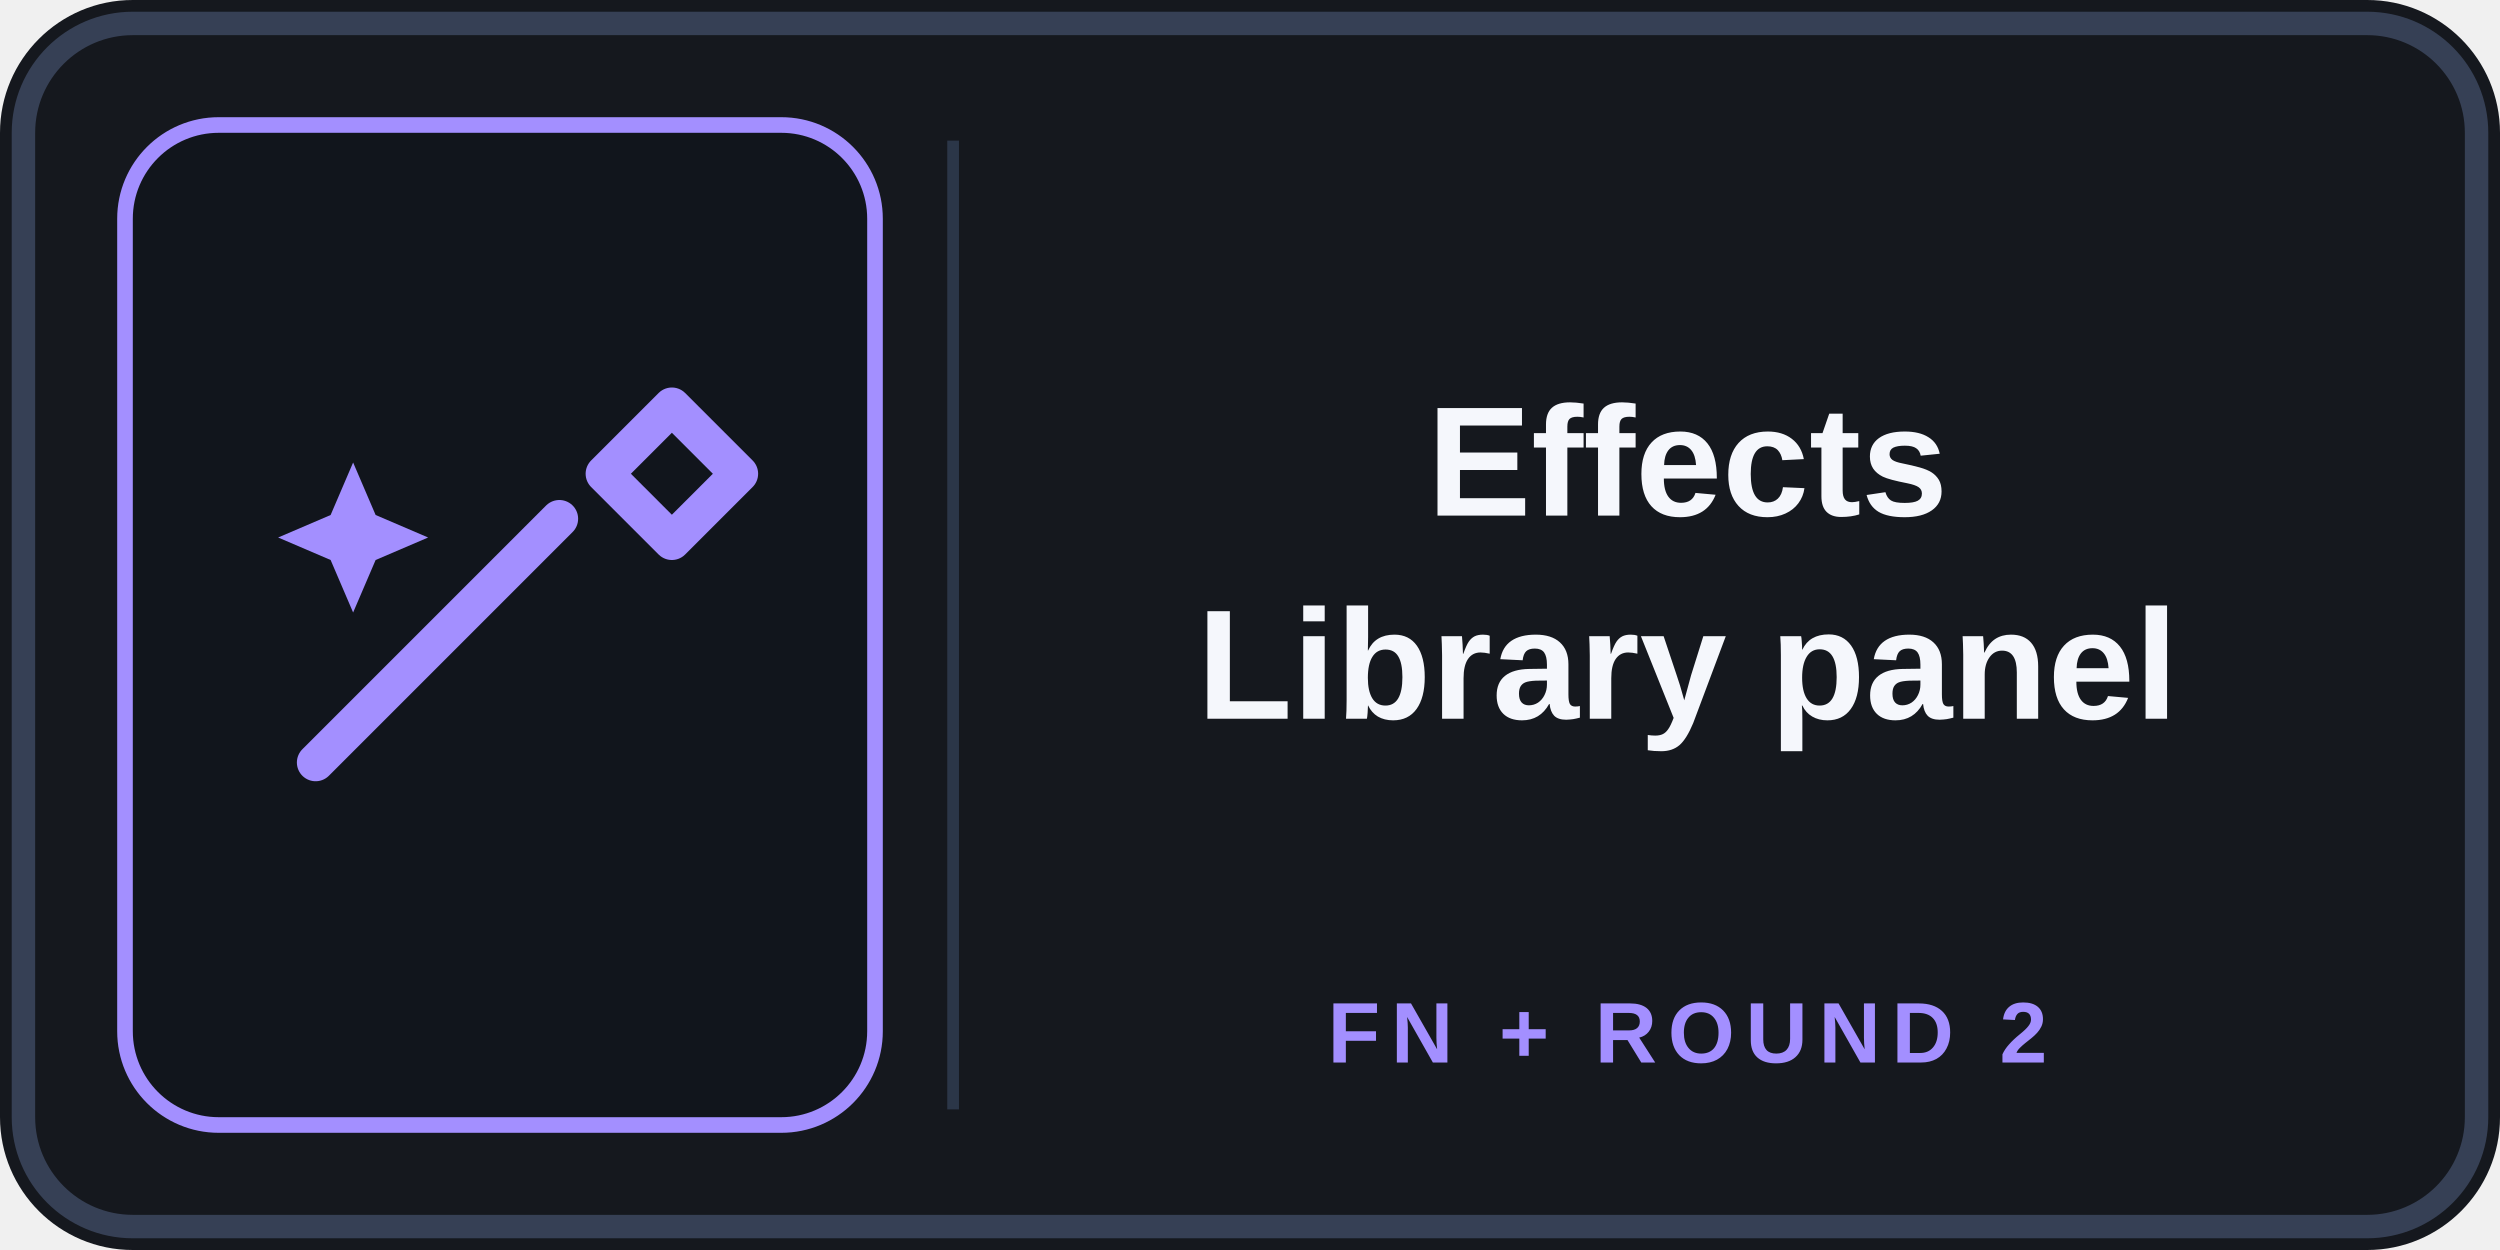
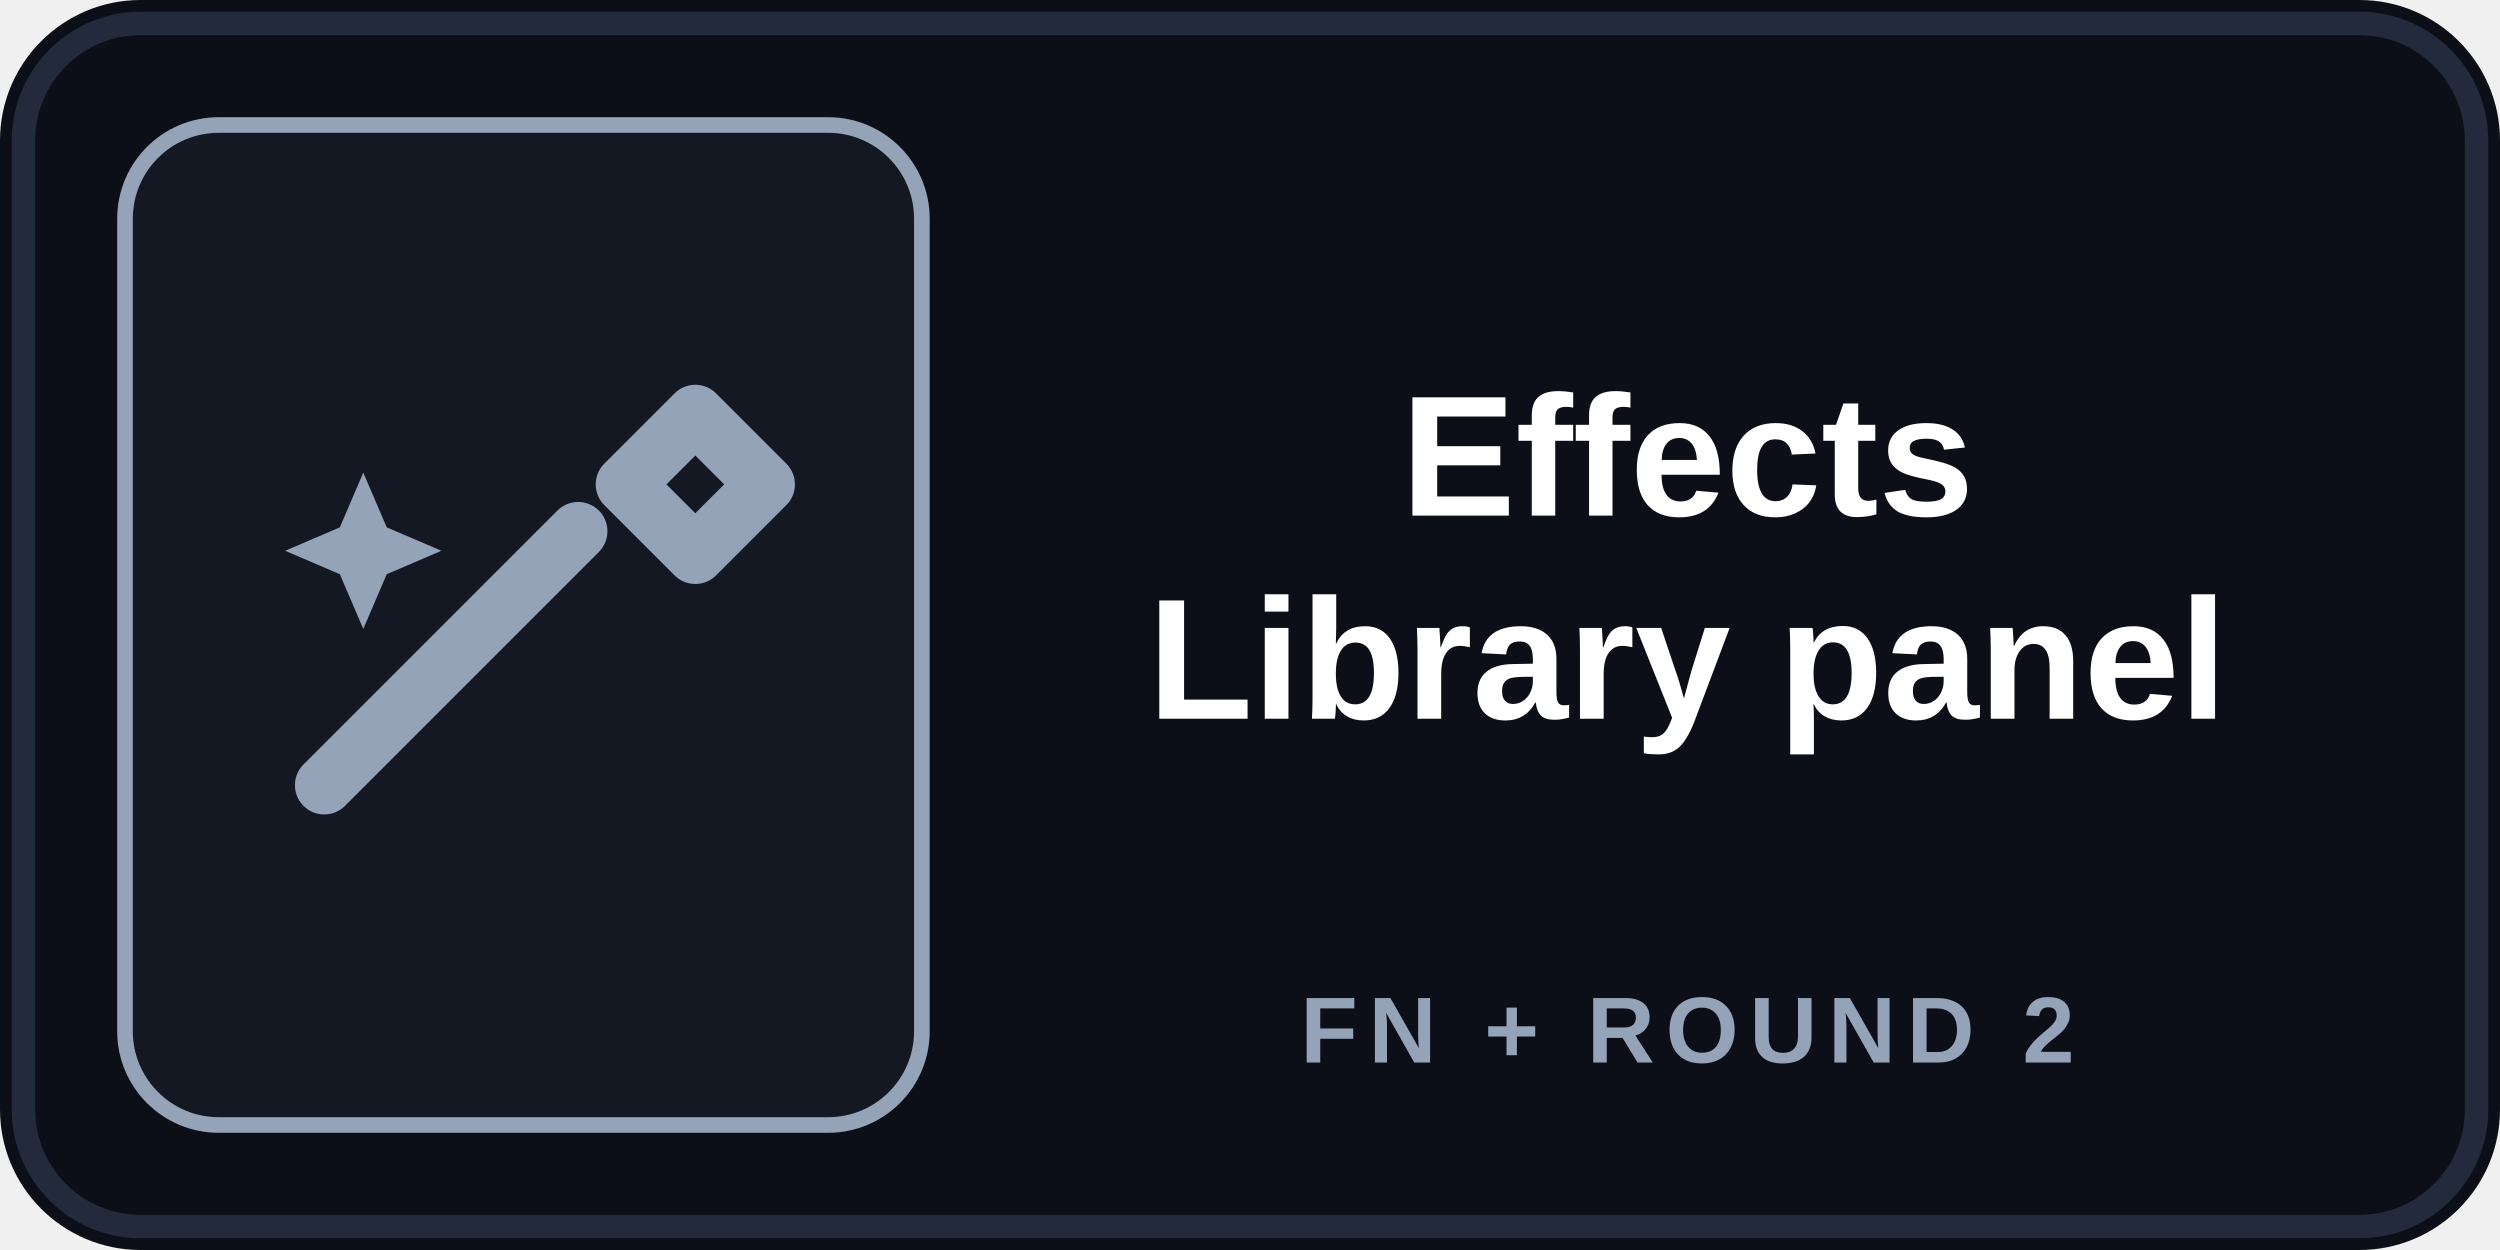
<svg xmlns="http://www.w3.org/2000/svg" width="320" height="160" viewBox="0 0 320 160">
-   <rect width="320" height="160" rx="17" fill="#15181E" />
-   <rect x="3" y="3" width="314" height="154" rx="14" fill="none" stroke="#364055" stroke-width="3" />
-   <rect x="16" y="16" width="96" height="128" rx="12" fill="#11151C" stroke="#A38FFF" stroke-width="2" />
-   <g transform="translate(14, 28) scale(0.48)">
-     <path d="M55 145l65-65m12-12 18-18 18 18-18 18z" stroke="#A38FFF" stroke-width="10" stroke-linecap="round" stroke-linejoin="round" fill="none" />
-     <path d="M65 65l6 14 14 6-14 6-6 14-6-14-14-6 14-6z" fill="#A38FFF" />
+   <rect width="320" height="160" rx="18" fill="#0C0F17" />
+   <rect x="3" y="3" width="314" height="154" rx="15" fill="none" stroke="#222A3B" stroke-width="3" />
+   <rect x="16" y="16" width="102" height="128" rx="12" fill="#141822" stroke="#94A3B8" stroke-width="2" />
+   <g transform="translate(14, 28) scale(0.50)">
+     <path d="M55 145l65-65m12-12 18-18 18 18-18 18z" stroke="#94A3B8" stroke-width="15" stroke-linecap="round" stroke-linejoin="round" fill="none" />
+     <path d="M65 65l6 14 14 6-14 6-6 14-6-14-14-6 14-6z" fill="#94A3B8" />
  </g>
-   <line x1="122" y1="18" x2="122" y2="142" stroke="#2B3648" stroke-width="1.5" />
-   <text x="216" y="66" text-anchor="middle" fill="#F5F7FC" font-family="Arial, Helvetica, sans-serif" font-size="20" font-weight="700">Effects</text>
-   <text x="216" y="92" text-anchor="middle" fill="#F5F7FC" font-family="Arial, Helvetica, sans-serif" font-size="20" font-weight="700">Library panel</text>
-   <text x="216" y="136" text-anchor="middle" fill="#A38FFF" font-family="Arial, Helvetica, sans-serif" font-size="11" font-weight="700" letter-spacing="1.4">FN + ROUND 2</text>
+   <text x="216" y="66" text-anchor="middle" fill="#FFFFFF" font-family="-apple-system, BlinkMacSystemFont, Arial, sans-serif" font-size="22" font-weight="900">Effects</text>
+   <text x="216" y="92" text-anchor="middle" fill="#FFFFFF" font-family="-apple-system, BlinkMacSystemFont, Arial, sans-serif" font-size="22" font-weight="900">Library panel</text>
+   <text x="216" y="136" text-anchor="middle" fill="#94A3B8" font-family="-apple-system, BlinkMacSystemFont, Arial, sans-serif" font-size="12" font-weight="900" letter-spacing="1.4">FN + ROUND 2</text>
</svg>
